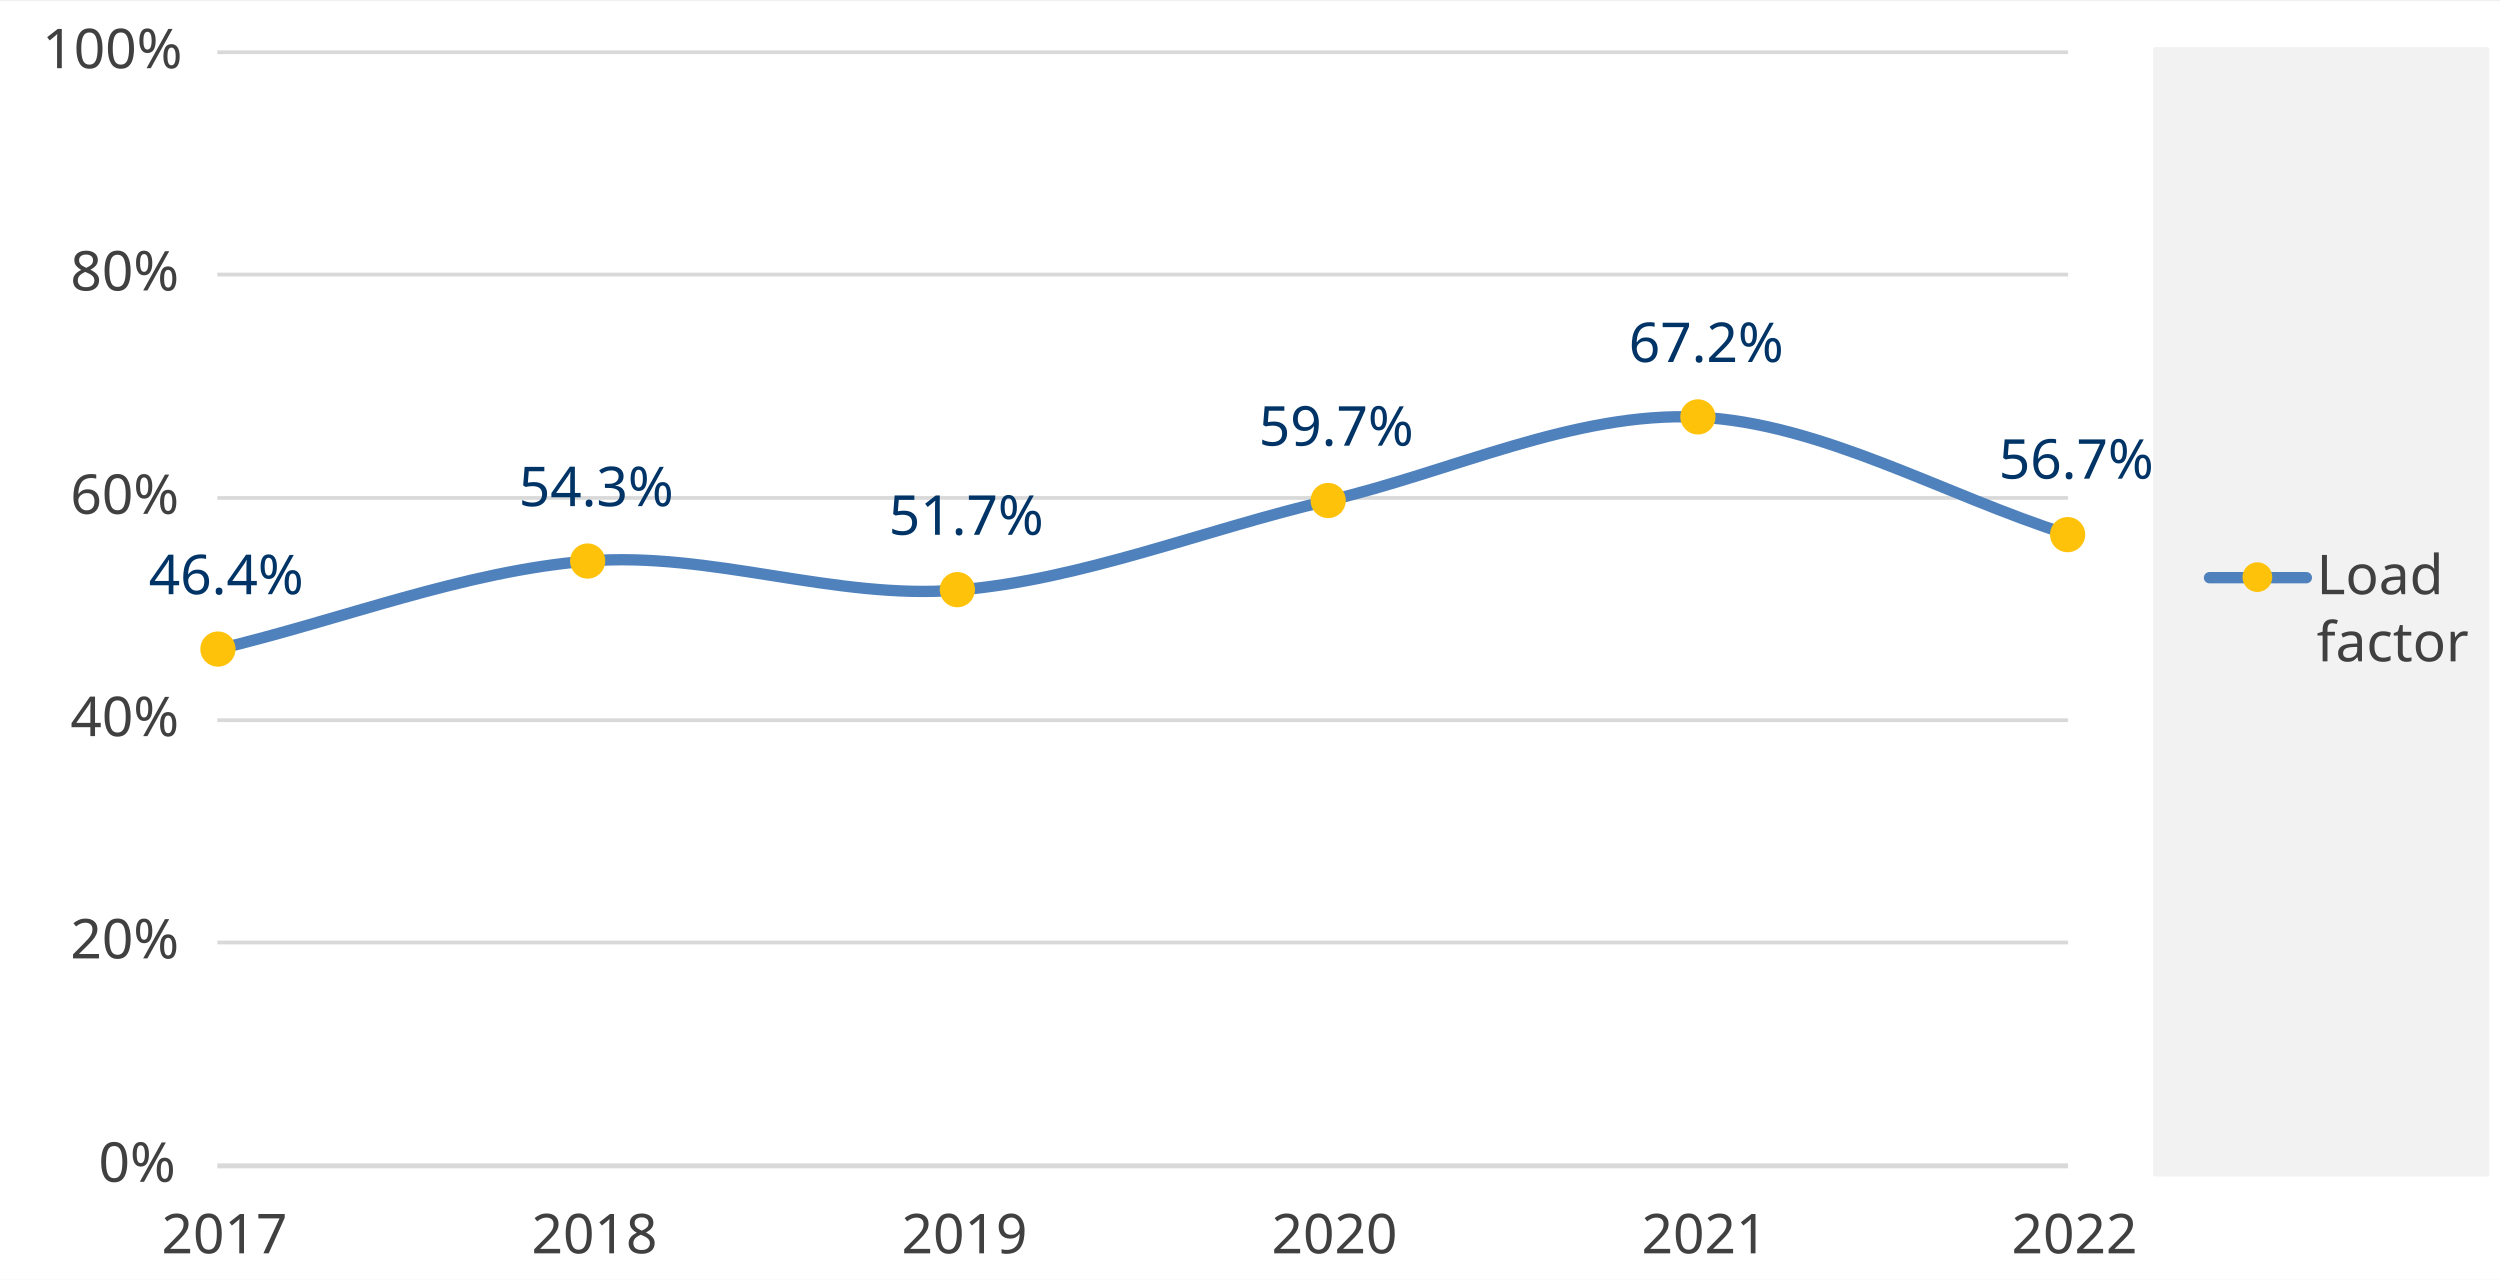
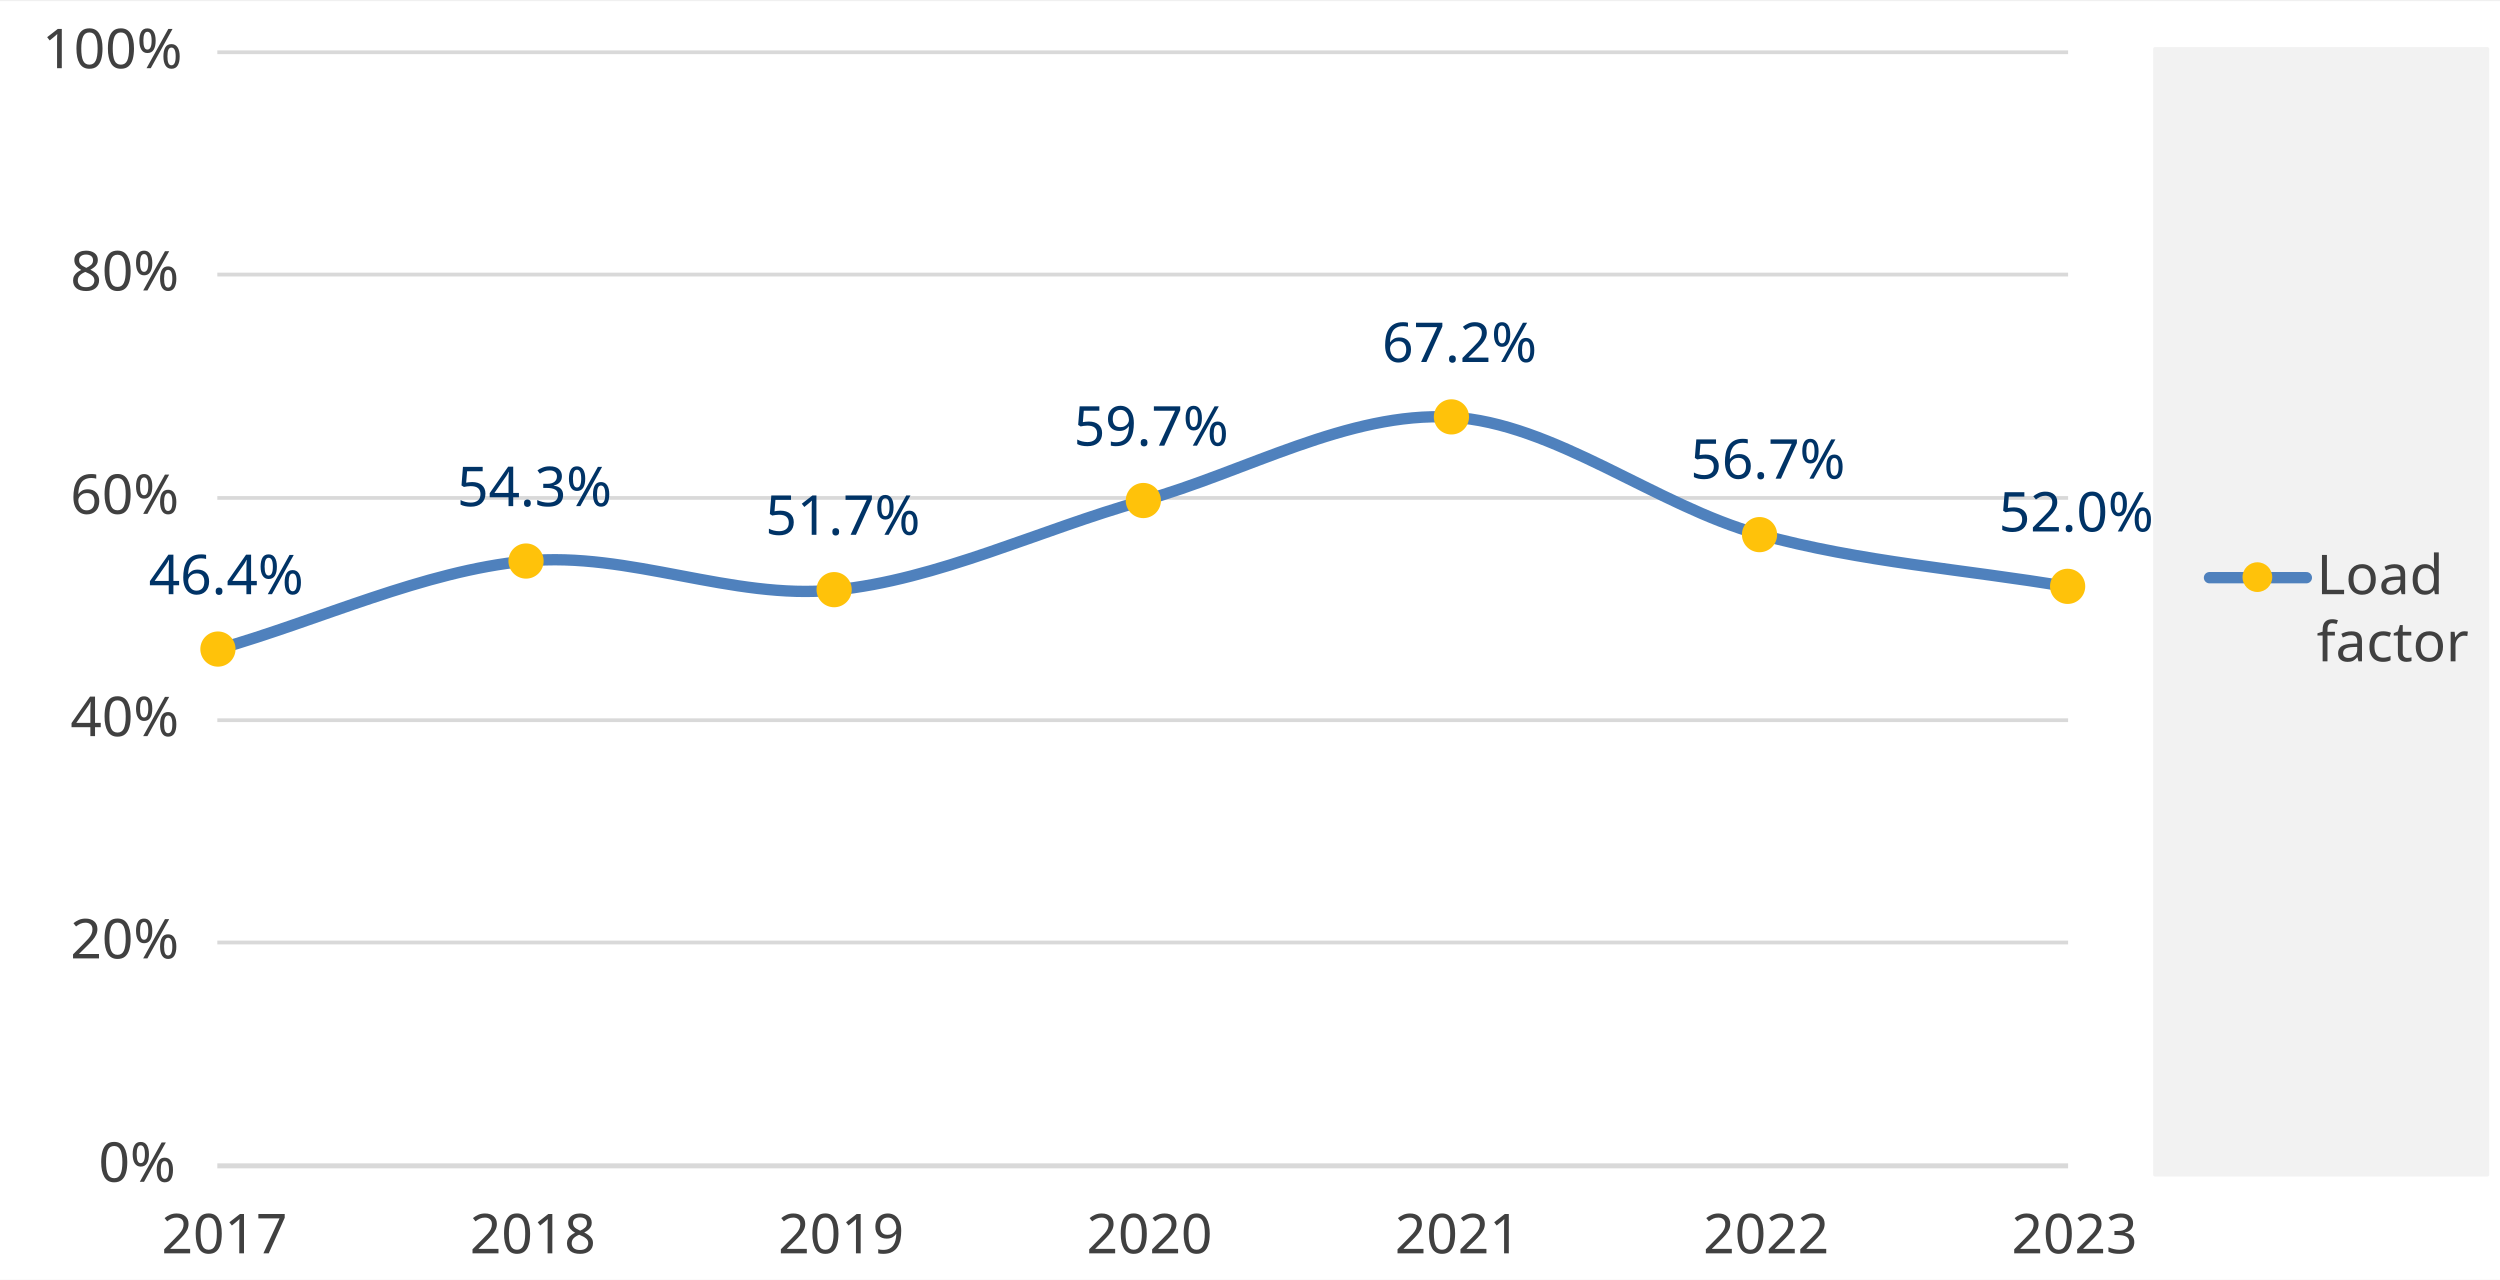
<svg xmlns="http://www.w3.org/2000/svg" width="2272" height="1163" xml:space="preserve" overflow="hidden">
  <defs>
    <clipPath id="clip0">
      <rect x="673" y="50" width="2272" height="1163" />
    </clipPath>
  </defs>
  <g clip-path="url(#clip0)" transform="translate(-673 -50)">
    <rect x="673" y="51" width="2272" height="1162" fill="#FFFFFF" />
    <g>
      <path d="M870.5 906.53 2552.5 906.53M870.5 704.523 2552.5 704.523M870.5 502.517 2552.5 502.517M870.5 299.51 2552.5 299.51M870.5 97.5 2552.5 97.5" stroke="#D9D9D9" stroke-width="3.438" stroke-linejoin="round" stroke-miterlimit="10" fill="none" />
    </g>
    <g>
      <path d="M870.5 1109.5 2552.5 1109.5" stroke="#D9D9D9" stroke-width="4.583" stroke-linejoin="round" stroke-miterlimit="10" fill="none" fill-rule="evenodd" />
    </g>
    <g>
-       <path d="M871 640C983.067 613.296 1095.13 568.845 1207.2 559.887 1319.27 550.93 1431.33 595.38 1543.4 586.253 1655.47 577.127 1767.53 531.324 1879.6 505.127 1991.67 478.929 2103.73 424 2215.8 429.07 2327.87 434.14 2439.93 500.056 2552 535.549" stroke="#4F81BD" stroke-width="10.312" stroke-linecap="round" stroke-linejoin="round" stroke-miterlimit="10" fill="none" />
+       <path d="M871 640C964.389 613.296 1057.78 568.845 1151.17 559.887 1244.56 550.93 1337.94 595.38 1431.33 586.253 1524.72 577.127 1618.11 531.324 1711.5 505.127 1804.89 478.929 1898.28 424 1991.67 429.07 2085.06 434.14 2178.44 509.859 2271.83 535.549 2365.22 561.239 2458.61 567.324 2552 583.211" stroke="#4F81BD" stroke-width="10.312" stroke-linecap="round" stroke-linejoin="round" stroke-miterlimit="10" fill="none" />
    </g>
    <g>
      <path d="M887.062 639.875C887.062 648.711 879.899 655.875 871.062 655.875 862.226 655.875 855.063 648.711 855.063 639.875 855.063 631.038 862.226 623.875 871.062 623.875 879.899 623.875 887.062 631.038 887.062 639.875Z" fill="#FFC20A" />
-       <path d="M1223.06 559.875C1223.06 568.712 1215.9 575.875 1207.06 575.875 1198.23 575.875 1191.06 568.712 1191.06 559.875 1191.06 551.039 1198.23 543.875 1207.06 543.875 1215.9 543.875 1223.06 551.039 1223.06 559.875Z" fill="#FFC20A" />
-       <path d="M1559.06 585.875C1559.06 594.711 1551.9 601.875 1543.06 601.875 1534.23 601.875 1527.06 594.711 1527.06 585.875 1527.06 577.038 1534.23 569.875 1543.06 569.875 1551.9 569.875 1559.06 577.038 1559.06 585.875Z" fill="#FFC20A" />
-       <path d="M1896.06 504.875C1896.06 513.712 1888.9 520.875 1880.06 520.875 1871.23 520.875 1864.06 513.712 1864.06 504.875 1864.06 496.039 1871.23 488.875 1880.06 488.875 1888.9 488.875 1896.06 496.039 1896.06 504.875Z" fill="#FFC20A" />
-       <path d="M2232.06 428.875C2232.06 437.712 2224.9 444.875 2216.06 444.875 2207.23 444.875 2200.06 437.712 2200.06 428.875 2200.06 420.039 2207.23 412.875 2216.06 412.875 2224.9 412.875 2232.06 420.039 2232.06 428.875Z" fill="#FFC20A" />
-       <path d="M2568.06 535.875C2568.06 544.711 2560.9 551.875 2552.06 551.875 2543.23 551.875 2536.06 544.711 2536.06 535.875 2536.06 527.039 2543.23 519.875 2552.06 519.875 2560.9 519.875 2568.06 527.039 2568.06 535.875Z" fill="#FFC20A" />
+       <path d="M1167.06 559.875C1167.06 568.712 1159.9 575.875 1151.06 575.875 1142.23 575.875 1135.06 568.712 1135.06 559.875 1135.06 551.039 1142.23 543.875 1151.06 543.875 1159.9 543.875 1167.06 551.039 1167.06 559.875Z" fill="#FFC20A" />
+       <path d="M1447.06 585.875C1447.06 594.711 1439.9 601.875 1431.06 601.875 1422.23 601.875 1415.06 594.711 1415.06 585.875 1415.06 577.038 1422.23 569.875 1431.06 569.875 1439.9 569.875 1447.06 577.038 1447.06 585.875Z" fill="#FFC20A" />
+       <path d="M1728.06 504.875C1728.06 513.712 1720.9 520.875 1712.06 520.875 1703.23 520.875 1696.06 513.712 1696.06 504.875 1696.06 496.039 1703.23 488.875 1712.06 488.875 1720.9 488.875 1728.06 496.039 1728.06 504.875Z" fill="#FFC20A" />
+       <path d="M2008.06 428.875C2008.06 437.712 2000.9 444.875 1992.06 444.875 1983.23 444.875 1976.06 437.712 1976.06 428.875 1976.06 420.039 1983.23 412.875 1992.06 412.875 2000.9 412.875 2008.06 420.039 2008.06 428.875Z" fill="#FFC20A" />
+       <path d="M2288.06 535.875C2288.06 544.711 2280.9 551.875 2272.06 551.875 2263.23 551.875 2256.06 544.711 2256.06 535.875 2256.06 527.039 2263.23 519.875 2272.06 519.875 2280.9 519.875 2288.06 527.039 2288.06 535.875Z" fill="#FFC20A" />
+       <path d="M2568.06 582.875C2568.06 591.712 2560.9 598.875 2552.06 598.875 2543.23 598.875 2536.06 591.712 2536.06 582.875 2536.06 574.039 2543.23 566.875 2552.06 566.875 2560.9 566.875 2568.06 574.039 2568.06 582.875Z" fill="#FFC20A" />
    </g>
    <g>
      <text fill="#003366" font-family="Calibri,Calibri_MSFontService,sans-serif" font-weight="400" font-size="50" transform="matrix(1 0 0 1 808.185 590)">46.4%</text>
    </g>
    <g>
-       <text fill="#003366" font-family="Calibri,Calibri_MSFontService,sans-serif" font-weight="400" font-size="50" transform="matrix(1 0 0 1 1144.45 510)">54.3%</text>
+       <text fill="#003366" font-family="Calibri,Calibri_MSFontService,sans-serif" font-weight="400" font-size="50" transform="matrix(1 0 0 1 1088.4 510)">54.3%</text>
    </g>
    <g>
-       <text fill="#003366" font-family="Calibri,Calibri_MSFontService,sans-serif" font-weight="400" font-size="50" transform="matrix(1 0 0 1 1480.71 536)">51.7%</text>
+       <text fill="#003366" font-family="Calibri,Calibri_MSFontService,sans-serif" font-weight="400" font-size="50" transform="matrix(1 0 0 1 1368.62 536)">51.7%</text>
    </g>
    <g>
-       <text fill="#003366" font-family="Calibri,Calibri_MSFontService,sans-serif" font-weight="400" font-size="50" transform="matrix(1 0 0 1 1816.97 455)">59.7%</text>
+       <text fill="#003366" font-family="Calibri,Calibri_MSFontService,sans-serif" font-weight="400" font-size="50" transform="matrix(1 0 0 1 1648.84 455)">59.7%</text>
    </g>
    <g>
-       <text fill="#003366" font-family="Calibri,Calibri_MSFontService,sans-serif" font-weight="400" font-size="50" transform="matrix(1 0 0 1 2153.23 379)">67.2%</text>
+       <text fill="#003366" font-family="Calibri,Calibri_MSFontService,sans-serif" font-weight="400" font-size="50" transform="matrix(1 0 0 1 1929.06 379)">67.2%</text>
    </g>
    <g>
-       <text fill="#003366" font-family="Calibri,Calibri_MSFontService,sans-serif" font-weight="400" font-size="50" transform="matrix(1 0 0 1 2489.49 485)">56.7%</text>
+       <text fill="#003366" font-family="Calibri,Calibri_MSFontService,sans-serif" font-weight="400" font-size="50" transform="matrix(1 0 0 1 2209.27 485)">56.7%</text>
+     </g>
+     <g>
+       <text fill="#003366" font-family="Calibri,Calibri_MSFontService,sans-serif" font-weight="400" font-size="50" transform="matrix(1 0 0 1 2489.49 533)">52.0%</text>
    </g>
    <g>
      <text fill="#404040" font-family="Calibri,Calibri_MSFontService,sans-serif" font-weight="400" font-size="50" transform="matrix(1 0 0 1 762.516 1124)">0%</text>
    </g>
    <g>
      <text fill="#404040" font-family="Calibri,Calibri_MSFontService,sans-serif" font-weight="400" font-size="50" transform="matrix(1 0 0 1 736.964 921)">20%</text>
    </g>
    <g>
      <text fill="#404040" font-family="Calibri,Calibri_MSFontService,sans-serif" font-weight="400" font-size="50" transform="matrix(1 0 0 1 736.964 719)">40%</text>
    </g>
    <g>
      <text fill="#404040" font-family="Calibri,Calibri_MSFontService,sans-serif" font-weight="400" font-size="50" transform="matrix(1 0 0 1 736.964 517)">60%</text>
    </g>
    <g>
      <text fill="#404040" font-family="Calibri,Calibri_MSFontService,sans-serif" font-weight="400" font-size="50" transform="matrix(1 0 0 1 736.964 314)">80%</text>
    </g>
    <g>
      <text fill="#404040" font-family="Calibri,Calibri_MSFontService,sans-serif" font-weight="400" font-size="50" transform="matrix(1 0 0 1 711.411 112)">100%</text>
    </g>
    <g>
      <text fill="#404040" font-family="Calibri,Calibri_MSFontService,sans-serif" font-weight="400" font-size="50" transform="matrix(1 0 0 1 819.792 1189)">2017</text>
    </g>
    <g>
-       <text fill="#404040" font-family="Calibri,Calibri_MSFontService,sans-serif" font-weight="400" font-size="50" transform="matrix(1 0 0 1 1156.05 1189)">2018</text>
+       <text fill="#404040" font-family="Calibri,Calibri_MSFontService,sans-serif" font-weight="400" font-size="50" transform="matrix(1 0 0 1 1100.01 1189)">2018</text>
    </g>
    <g>
-       <text fill="#404040" font-family="Calibri,Calibri_MSFontService,sans-serif" font-weight="400" font-size="50" transform="matrix(1 0 0 1 1492.32 1189)">2019</text>
+       <text fill="#404040" font-family="Calibri,Calibri_MSFontService,sans-serif" font-weight="400" font-size="50" transform="matrix(1 0 0 1 1380.23 1189)">2019</text>
    </g>
    <g>
-       <text fill="#404040" font-family="Calibri,Calibri_MSFontService,sans-serif" font-weight="400" font-size="50" transform="matrix(1 0 0 1 1828.58 1189)">2020</text>
+       <text fill="#404040" font-family="Calibri,Calibri_MSFontService,sans-serif" font-weight="400" font-size="50" transform="matrix(1 0 0 1 1660.45 1189)">2020</text>
    </g>
    <g>
-       <text fill="#404040" font-family="Calibri,Calibri_MSFontService,sans-serif" font-weight="400" font-size="50" transform="matrix(1 0 0 1 2164.84 1189)">2021</text>
+       <text fill="#404040" font-family="Calibri,Calibri_MSFontService,sans-serif" font-weight="400" font-size="50" transform="matrix(1 0 0 1 1940.66 1189)">2021</text>
    </g>
    <g>
-       <text fill="#404040" font-family="Calibri,Calibri_MSFontService,sans-serif" font-weight="400" font-size="50" transform="matrix(1 0 0 1 2501.1 1189)">2022</text>
+       <text fill="#404040" font-family="Calibri,Calibri_MSFontService,sans-serif" font-weight="400" font-size="50" transform="matrix(1 0 0 1 2220.88 1189)">2022</text>
+     </g>
+     <g>
+       <text fill="#404040" font-family="Calibri,Calibri_MSFontService,sans-serif" font-weight="400" font-size="50" transform="matrix(1 0 0 1 2501.1 1189)">2023</text>
    </g>
    <g>
      <rect x="2631.5" y="94.5" width="302" height="1023" stroke="#F2F2F2" stroke-width="3.438" stroke-linejoin="round" stroke-miterlimit="10" fill="#F2F2F2" />
    </g>
    <g>
      <path d="M2681 575 2769 575" stroke="#4F81BD" stroke-width="10.312" stroke-linecap="round" stroke-linejoin="round" stroke-miterlimit="10" fill="none" fill-rule="evenodd" />
    </g>
    <g>
      <path d="M2738 574.5C2738 581.956 2731.96 588 2724.5 588 2717.04 588 2711 581.956 2711 574.5 2711 567.044 2717.04 561 2724.5 561 2731.96 561 2738 567.044 2738 574.5Z" fill="#FFC20A" />
    </g>
    <g>
      <text fill="#404040" font-family="Calibri,Calibri_MSFontService,sans-serif" font-weight="400" font-size="50" transform="matrix(1 0 0 1 2778.36 590)">Load</text>
    </g>
    <g>
      <text fill="#404040" font-family="Calibri,Calibri_MSFontService,sans-serif" font-weight="400" font-size="50" transform="matrix(1 0 0 1 2778.36 651)">factor</text>
    </g>
  </g>
</svg>
